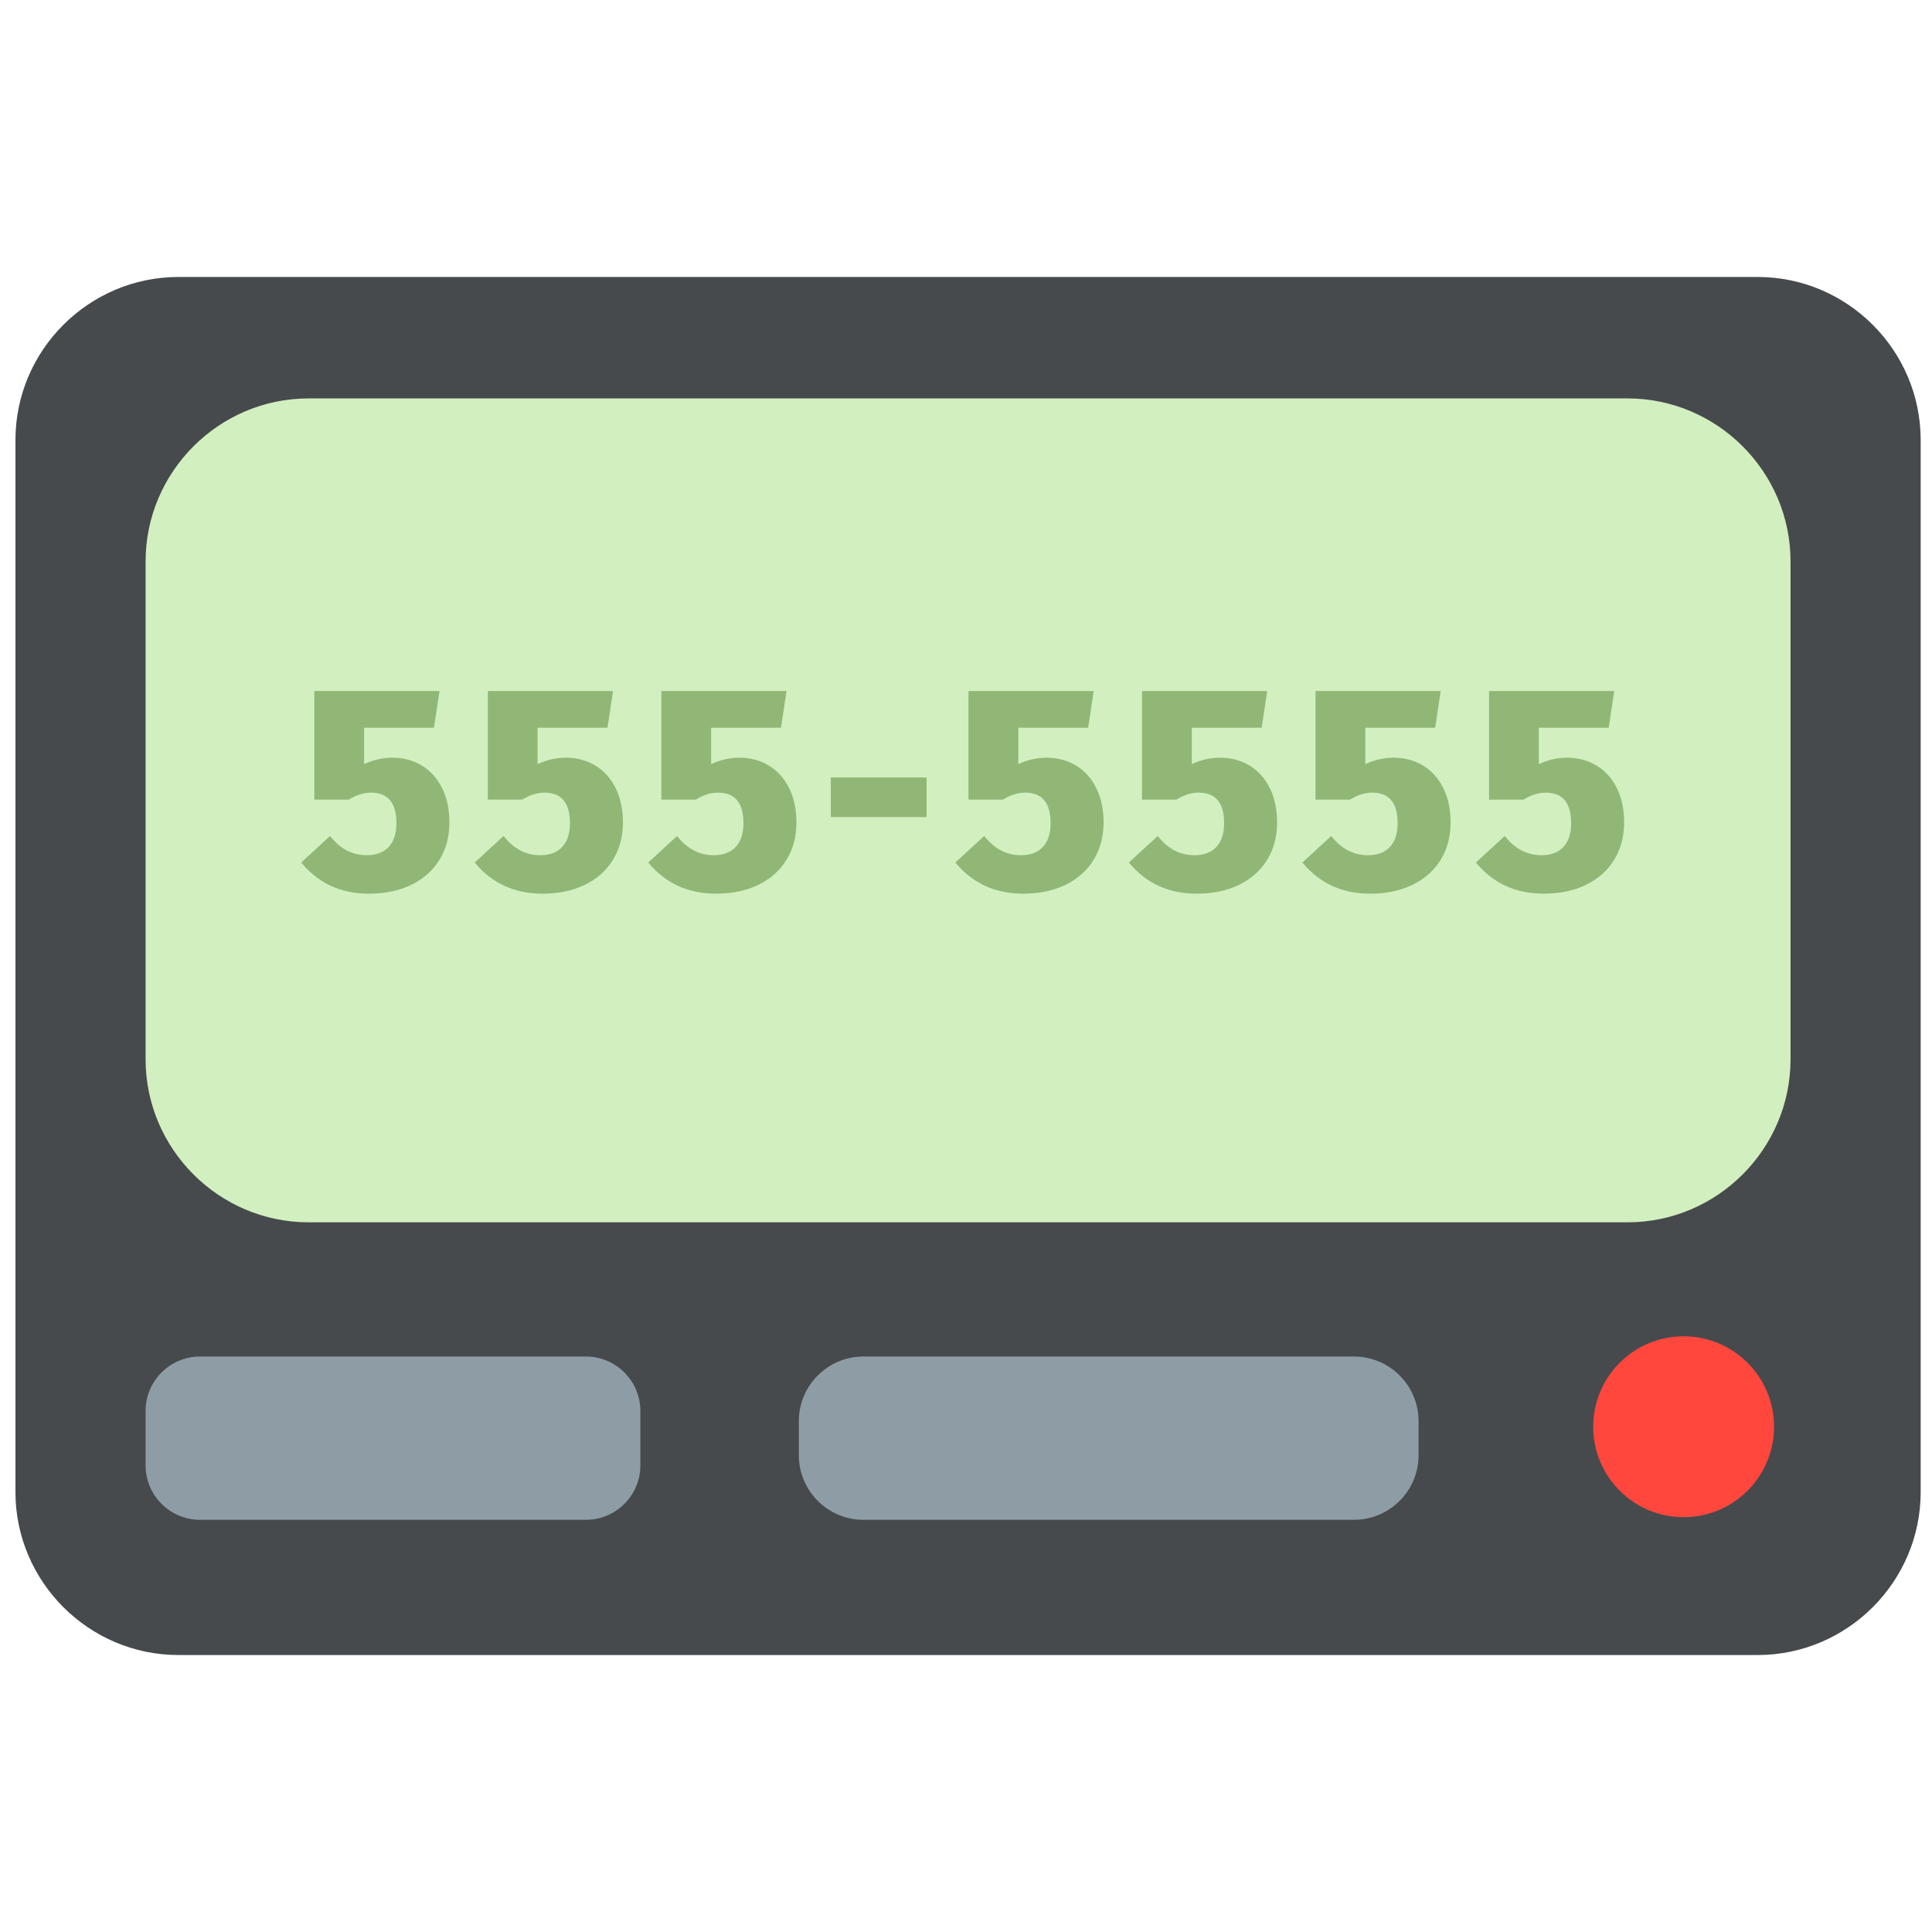
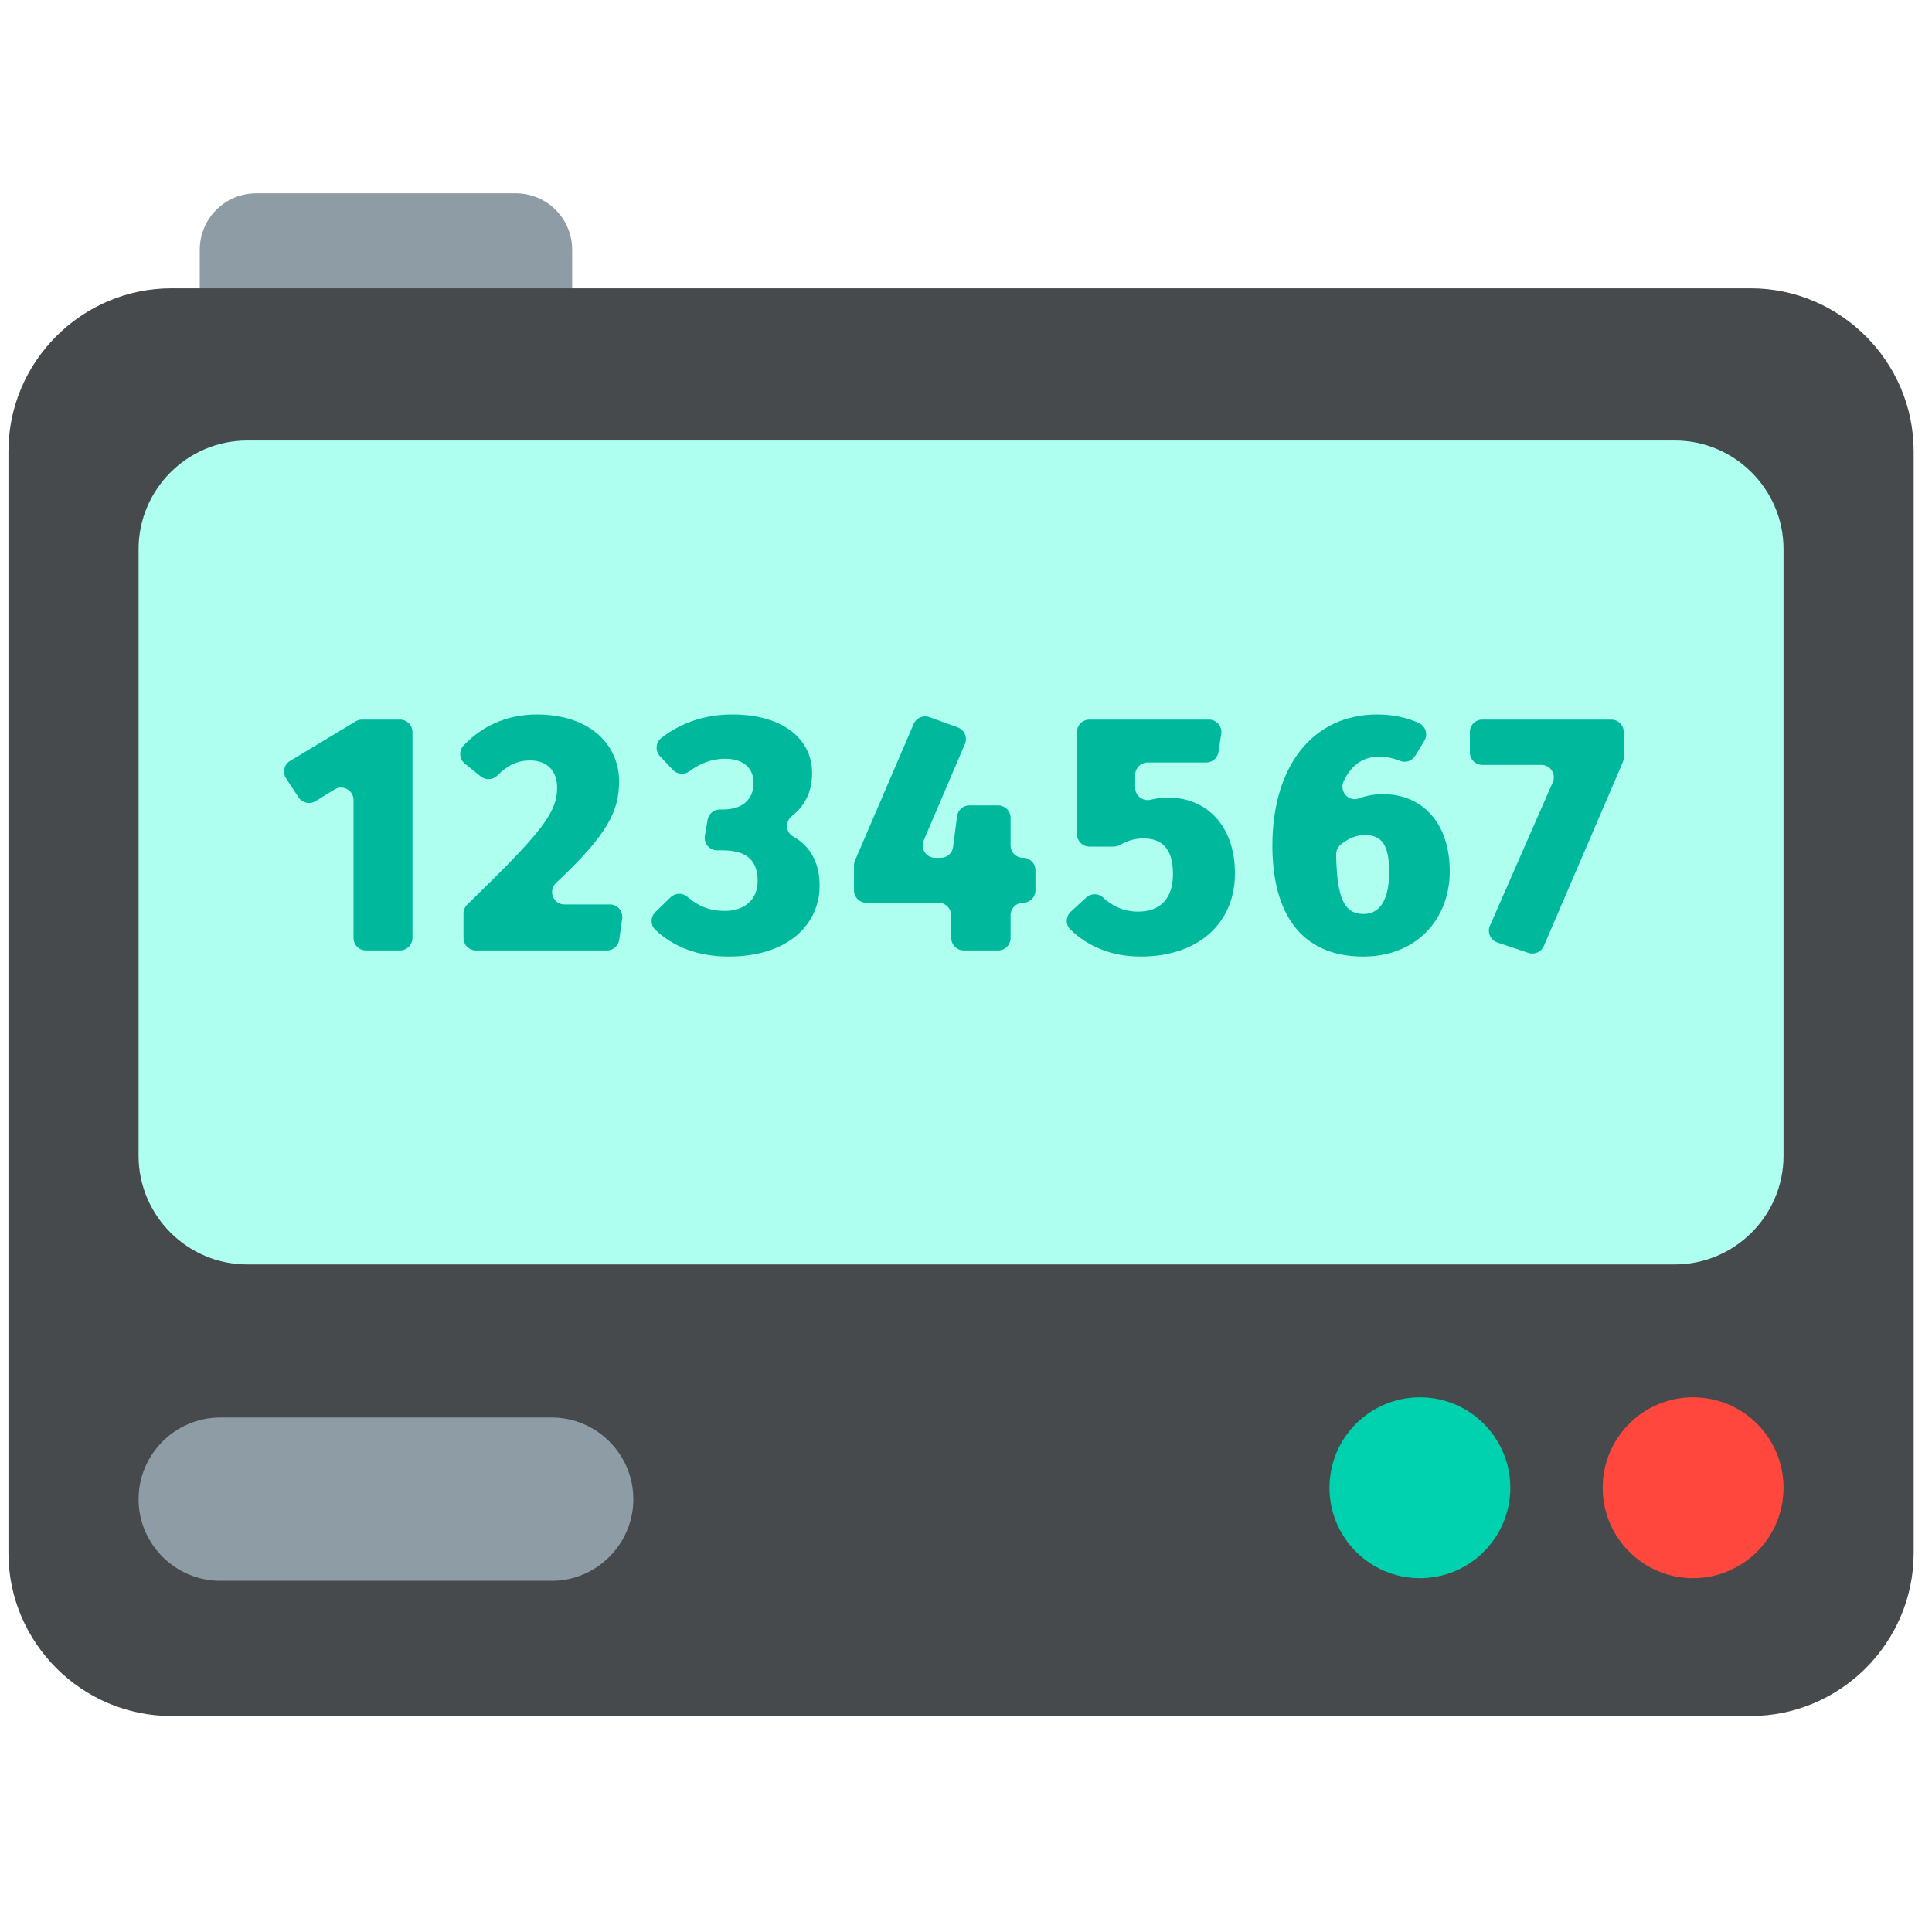
<svg xmlns="http://www.w3.org/2000/svg" version="1.1" x="0px" y="0px" viewBox="0 0 512 512" enable-background="new 0 0 512 512" xml:space="preserve">
+   <g id="Layer_1">
+ </g>
  <g id="Layer_2">
-     <path fill="#464A4C" d="M465.8,438.601H47.294c-23.76,0-43.2-19.44-43.2-43.2V116.599c0-23.76,19.44-43.2,43.2-43.2H465.8   c23.76,0,43.2,19.44,43.2,43.2v278.801C509,419.161,489.56,438.601,465.8,438.601z" />
+     <path fill="#8E9DA5" d="M136.672,149.917H67.895c-8.26,0-14.956-6.696-14.956-14.956V66.184c0-8.26,6.696-14.956,14.956-14.956   h68.777c8.26,0,14.956,6.696,14.956,14.956v68.777C151.628,143.221,144.932,149.917,136.672,149.917z" />
  </g>
  <g id="Layer_3">
-     <path fill="#D2EFBF" d="M431.313,323.927H81.781c-23.76,0-43.2-19.44-43.2-43.2V148.785c0-23.76,19.44-43.2,43.2-43.2h349.532   c23.76,0,43.2,19.44,43.2,43.2v131.942C474.513,304.487,455.073,323.927,431.313,323.927z" />
+     <path fill="#464A4C" d="M463.942,454.768H45.436c-23.76,0-43.2-19.44-43.2-43.2V119.601c0-23.76,19.44-43.2,43.2-43.2h418.506   c23.76,0,43.2,19.44,43.2,43.2v291.966C507.142,435.328,487.702,454.768,463.942,454.768z" />
  </g>
  <g id="Layer_4">
-     <path fill="#8E9DA5" d="M155.301,402.765H52.981c-7.92,0-14.4-6.48-14.4-14.4v-14.47c0-7.92,6.48-14.4,14.4-14.4h102.32   c7.92,0,14.4,6.48,14.4,14.4v14.47C169.701,396.285,163.221,402.765,155.301,402.765z M375.934,385.682v-9.105   c0-9.395-7.687-17.082-17.082-17.082H228.783c-9.395,0-17.082,7.687-17.082,17.082v9.105c0,9.395,7.687,17.082,17.082,17.082   h130.068C368.247,402.765,375.934,395.078,375.934,385.682z" />
+     <path fill="#AEFFEF" d="M443.882,335.09H65.497c-15.825,0-28.773-12.948-28.773-28.773V145.522   c0-15.825,12.948-28.773,28.773-28.773h378.385c15.825,0,28.773,12.948,28.773,28.773v160.795   C472.655,322.142,459.707,335.09,443.882,335.09z" />
  </g>
  <g id="Layer_5">
-     <circle fill="#FF473E" cx="446.178" cy="378.102" r="23.965" />
+     <path fill="#8E9DA5" d="M146.209,418.932h-87.85c-11.899,0-21.635-9.736-21.635-21.635v0c0-11.899,9.736-21.635,21.635-21.635   h87.85c11.899,0,21.635,9.736,21.635,21.635v0C167.843,409.196,158.108,418.932,146.209,418.932z" />
  </g>
  <g id="Layer_6">
-     <path fill="#90B776" d="M96.491,192.852v9.644c2.469-1.131,4.963-1.697,7.484-1.697c2.88,0,5.464,0.682,7.754,2.044   c2.288,1.363,4.089,3.344,5.401,5.941c1.312,2.598,1.967,5.671,1.967,9.22c0,3.704-0.875,6.982-2.623,9.837   c-1.75,2.854-4.231,5.067-7.445,6.635c-3.215,1.568-6.958,2.353-11.226,2.353c-7.458,0-13.452-2.751-17.977-8.255l7.638-7.021   c2.674,3.395,5.915,5.092,9.722,5.092c2.52,0,4.461-0.733,5.825-2.199c1.362-1.466,2.044-3.561,2.044-6.288   c0-5.4-2.237-8.101-6.712-8.101c-0.978,0-1.929,0.142-2.855,0.424c-0.926,0.283-1.955,0.76-3.086,1.427h-9.104V183.13h33.176   l-1.466,9.722H96.491z" />
+     <circle fill="#FF473E" cx="448.691" cy="394.269" r="23.965" />
  </g>
  <g id="Layer_7">
-     <path fill="#90B776" d="M142.474,192.852v9.644c2.469-1.131,4.963-1.697,7.484-1.697c2.88,0,5.464,0.682,7.754,2.044   c2.288,1.363,4.089,3.344,5.401,5.941c1.312,2.598,1.967,5.671,1.967,9.22c0,3.704-0.875,6.982-2.623,9.837   c-1.75,2.854-4.231,5.067-7.445,6.635c-3.215,1.568-6.958,2.353-11.226,2.353c-7.458,0-13.452-2.751-17.977-8.255l7.638-7.021   c2.674,3.395,5.915,5.092,9.722,5.092c2.52,0,4.461-0.733,5.825-2.199c1.362-1.466,2.044-3.561,2.044-6.288   c0-5.4-2.237-8.101-6.712-8.101c-0.978,0-1.929,0.142-2.855,0.424c-0.926,0.283-1.955,0.76-3.086,1.427h-9.104V183.13h33.176   l-1.466,9.722H142.474z" />
+     <circle fill="#00D1AE" cx="376.288" cy="394.269" r="23.965" />
  </g>
  <g id="Layer_8">
-     <path fill="#90B776" d="M188.458,192.852v9.644c2.469-1.131,4.963-1.697,7.484-1.697c2.88,0,5.464,0.682,7.754,2.044   c2.288,1.363,4.089,3.344,5.401,5.941c1.312,2.598,1.967,5.671,1.967,9.22c0,3.704-0.875,6.982-2.623,9.837   c-1.75,2.854-4.231,5.067-7.445,6.635c-3.215,1.568-6.958,2.353-11.226,2.353c-7.458,0-13.452-2.751-17.977-8.255l7.638-7.021   c2.674,3.395,5.915,5.092,9.722,5.092c2.52,0,4.461-0.733,5.825-2.199c1.362-1.466,2.044-3.561,2.044-6.288   c0-5.4-2.237-8.101-6.712-8.101c-0.978,0-1.929,0.142-2.855,0.424c-0.926,0.283-1.955,0.76-3.086,1.427h-9.104V183.13h33.176   l-1.466,9.722H188.458z" />
+     <path fill="#00B89C" d="M106.008,251.877h-9.023c-1.819,0-3.293-1.474-3.293-3.293v-36.572c0-2.573-2.819-4.152-5.013-2.808   l-5.08,3.113c-1.515,0.928-3.494,0.487-4.471-0.998l-3.311-5.031c-1.028-1.562-0.551-3.666,1.051-4.631l17.394-10.481   c0.513-0.309,1.101-0.472,1.7-0.472h10.047c1.819,0,3.293,1.474,3.293,3.293v54.587   C109.301,250.403,107.827,251.877,106.008,251.877z" />
  </g>
  <g id="Layer_9">
-     <path fill="#90B776" d="M245.55,206.045v10.493h-25.384v-10.493H245.55z" />
+     <path fill="#00B89C" d="M164.065,207.036c0,7.857-2.932,14.039-16.718,26.958c-2.181,2.044-0.747,5.704,2.242,5.704h12.04   c2.001,0,3.54,1.77,3.261,3.752l-0.787,5.594c-0.229,1.625-1.619,2.834-3.261,2.834h-34.717c-1.819,0-3.293-1.474-3.293-3.293   v-6.502c0-0.891,0.367-1.749,1.006-2.369c19.357-18.788,23.806-24.222,23.806-30.964c0-4.511-2.707-7.218-7.128-7.218   c-3.391,0-6.032,1.269-8.661,3.946c-1.199,1.221-3.115,1.369-4.448,0.295l-4.205-3.389c-1.493-1.203-1.66-3.436-0.338-4.825   c4.745-4.985,11.201-8.208,19.366-8.208C156.576,189.351,164.065,197.562,164.065,207.036z" />
  </g>
  <g id="Layer_10">
-     <path fill="#90B776" d="M269.854,192.852v9.644c2.47-1.131,4.964-1.697,7.484-1.697c2.88,0,5.465,0.682,7.754,2.044   c2.288,1.363,4.089,3.344,5.4,5.941c1.312,2.598,1.968,5.671,1.968,9.22c0,3.704-0.875,6.982-2.623,9.837   c-1.749,2.854-4.231,5.067-7.445,6.635c-3.216,1.568-6.957,2.353-11.227,2.353c-7.458,0-13.451-2.751-17.977-8.255l7.639-7.021   c2.674,3.395,5.914,5.092,9.721,5.092c2.52,0,4.462-0.733,5.825-2.199c1.362-1.466,2.045-3.561,2.045-6.288   c0-5.4-2.237-8.101-6.713-8.101c-0.978,0-1.929,0.142-2.854,0.424c-0.926,0.283-1.955,0.76-3.086,1.427h-9.104V183.13h33.177   l-1.466,9.722H269.854z" />
+     <path fill="#00B89C" d="M215.22,204.87c0,4.84-1.853,8.637-5.307,11.341c-1.858,1.454-1.774,4.339,0.29,5.481   c4.14,2.292,7.002,6.455,7.002,13.042c0,10.105-8.21,18.767-24.09,18.767c-8.353,0-14.754-2.669-19.422-7.066   c-1.357-1.278-1.343-3.446-0.004-4.743l4.031-3.905c1.236-1.198,3.173-1.219,4.474-0.092c3.008,2.604,6.13,3.716,9.838,3.716   c5.053,0,8.752-2.797,8.752-7.939c0-5.685-3.158-8.121-9.384-8.121h-1.346c-2.035,0-3.583-1.827-3.248-3.834l0.707-4.241   c0.265-1.588,1.638-2.752,3.248-2.752h0.819c5.233,0,8.12-2.707,8.12-7.038c0-4.15-2.978-6.406-7.489-6.406   c-3.493,0-6.648,1.183-9.51,3.326c-1.34,1.003-3.215,0.853-4.366-0.363l-3.425-3.62c-1.343-1.419-1.163-3.693,0.385-4.885   c5.263-4.052,11.552-6.188,18.811-6.188C207.822,189.351,215.22,196.118,215.22,204.87z" />
  </g>
  <g id="Layer_11">
-     <path fill="#90B776" d="M315.837,192.852v9.644c2.47-1.131,4.964-1.697,7.484-1.697c2.88,0,5.465,0.682,7.754,2.044   c2.288,1.363,4.089,3.344,5.4,5.941c1.312,2.598,1.968,5.671,1.968,9.22c0,3.704-0.875,6.982-2.623,9.837   c-1.749,2.854-4.231,5.067-7.445,6.635c-3.216,1.568-6.957,2.353-11.227,2.353c-7.458,0-13.451-2.751-17.977-8.255l7.639-7.021   c2.674,3.395,5.914,5.092,9.721,5.092c2.52,0,4.462-0.733,5.825-2.199c1.362-1.466,2.045-3.561,2.045-6.288   c0-5.4-2.237-8.101-6.713-8.101c-0.978,0-1.929,0.142-2.854,0.424c-0.926,0.283-1.955,0.76-3.086,1.427h-9.104V183.13h33.177   l-1.466,9.722H315.837z" />
+     <path fill="#00B89C" d="M255.712,197.157l-10.928,25.594c-0.928,2.172,0.666,4.586,3.028,4.586h1.504   c1.655,0,3.052-1.228,3.266-2.869l1.059-8.157c0.213-1.641,1.611-2.869,3.266-2.869h7.618c1.819,0,3.293,1.474,3.293,3.293v7.309   c0,1.819,1.474,3.293,3.293,3.293l0,0c1.819,0,3.293,1.474,3.293,3.293v5.324c0,1.819-1.474,3.293-3.293,3.293l0,0   c-1.819,0-3.293,1.474-3.293,3.293v6.045c0,1.819-1.474,3.293-3.293,3.293h-9.128c-1.806,0-3.278-1.455-3.293-3.261   c-0.017-2.04-0.044-4.07-0.061-6.11c-0.015-1.806-1.487-3.261-3.293-3.261h-19.143c-1.819,0-3.293-1.474-3.293-3.293v-6.586   c0-0.447,0.091-0.889,0.267-1.3l15.559-36.223c0.688-1.602,2.506-2.39,4.146-1.797l7.517,2.72   C255.583,193.411,256.455,195.417,255.712,197.157z" />
  </g>
  <g id="Layer_12">
-     <path fill="#90B776" d="M361.819,192.852v9.644c2.47-1.131,4.964-1.697,7.484-1.697c2.88,0,5.465,0.682,7.754,2.044   c2.288,1.363,4.089,3.344,5.4,5.941c1.312,2.598,1.968,5.671,1.968,9.22c0,3.704-0.875,6.982-2.623,9.837   c-1.749,2.854-4.231,5.067-7.445,6.635c-3.216,1.568-6.957,2.353-11.227,2.353c-7.458,0-13.451-2.751-17.977-8.255l7.639-7.021   c2.674,3.395,5.914,5.092,9.721,5.092c2.52,0,4.462-0.733,5.825-2.199c1.362-1.466,2.045-3.561,2.045-6.288   c0-5.4-2.237-8.101-6.713-8.101c-0.978,0-1.929,0.142-2.854,0.424c-0.926,0.283-1.955,0.76-3.086,1.427h-9.104V183.13h33.177   l-1.466,9.722H361.819z" />
+     <path fill="#00B89C" d="M319.657,202.073H304.13c-1.819,0-3.293,1.474-3.293,3.293v3.386c0,2.141,2.008,3.689,4.09,3.188   c1.612-0.388,3.191-0.575,4.662-0.575c10.015,0,17.685,7.308,17.685,20.12c0,13.173-9.745,22.015-24.902,22.015   c-8.199,0-14.227-2.875-18.673-7.119c-1.362-1.3-1.302-3.498,0.085-4.773l4.074-3.745c1.242-1.142,3.177-1.194,4.409-0.042   c2.549,2.383,5.633,3.77,9.383,3.77c5.774,0,9.203-3.429,9.203-9.925c0-7.038-3.158-9.474-7.85-9.474   c-2.039,0-3.856,0.442-6.185,1.726c-0.505,0.278-1.066,0.44-1.643,0.44h-6.474c-1.819,0-3.293-1.474-3.293-3.293v-27.068   c0-1.819,1.474-3.293,3.293-3.293h31.677c2.014,0,3.556,1.792,3.256,3.784l-0.721,4.783   C322.671,200.882,321.287,202.073,319.657,202.073z" />
  </g>
  <g id="Layer_13">
-     <path fill="#90B776" d="M407.803,192.852v9.644c2.47-1.131,4.964-1.697,7.484-1.697c2.88,0,5.465,0.682,7.754,2.044   c2.288,1.363,4.089,3.344,5.4,5.941c1.312,2.598,1.968,5.671,1.968,9.22c0,3.704-0.875,6.982-2.623,9.837   c-1.749,2.854-4.231,5.067-7.445,6.635c-3.216,1.568-6.957,2.353-11.227,2.353c-7.458,0-13.451-2.751-17.977-8.255l7.639-7.021   c2.674,3.395,5.914,5.092,9.721,5.092c2.52,0,4.462-0.733,5.825-2.199c1.362-1.466,2.045-3.561,2.045-6.288   c0-5.4-2.237-8.101-6.713-8.101c-0.978,0-1.929,0.142-2.854,0.424c-0.926,0.283-1.955,0.76-3.086,1.427h-9.104V183.13h33.177   l-1.466,9.722H407.803z" />
+     <path fill="#00B89C" d="M377.463,196.326l-2.422,3.974c-0.838,1.375-2.551,1.951-4.039,1.337c-1.685-0.696-3.49-1.098-5.657-1.098   c-4.039,0-7.257,2.19-9.268,6.492c-1.241,2.656,1.285,5.581,4.031,4.557c2.079-0.775,4.233-1.125,6.409-1.125   c10.285,0,17.684,7.489,17.684,20.481c0,12.18-8.391,22.556-22.917,22.556c-16.691,0-24.09-11.729-24.09-29.414   c0-20.842,10.556-34.736,27.789-34.736c4.272,0,7.987,0.882,11.012,2.247C377.806,192.416,378.497,194.629,377.463,196.326z    M361.374,242.223c4.692,0,6.768-4.421,6.768-11.098c0-7.398-2.075-9.834-6.496-9.834c-2.115,0-4.356,0.885-6.405,2.602   c-0.76,0.637-1.173,1.604-1.154,2.595C354.309,237.988,356.181,242.223,361.374,242.223z" />
+   </g>
+   <g id="Layer_14">
+     <path fill="#00B89C" d="M430.037,202.064l-20.911,48.651c-0.677,1.574-2.448,2.367-4.073,1.822l-8.236-2.763   c-1.834-0.615-2.745-2.671-1.969-4.443l16.653-38.012c0.953-2.176-0.641-4.614-3.016-4.614h-15.669   c-1.819,0-3.293-1.474-3.293-3.293v-5.414c0-1.819,1.474-3.293,3.293-3.293h34.195c1.819,0,3.293,1.474,3.293,3.293v6.766   C430.305,201.211,430.214,201.653,430.037,202.064z" />
  </g>
</svg>
